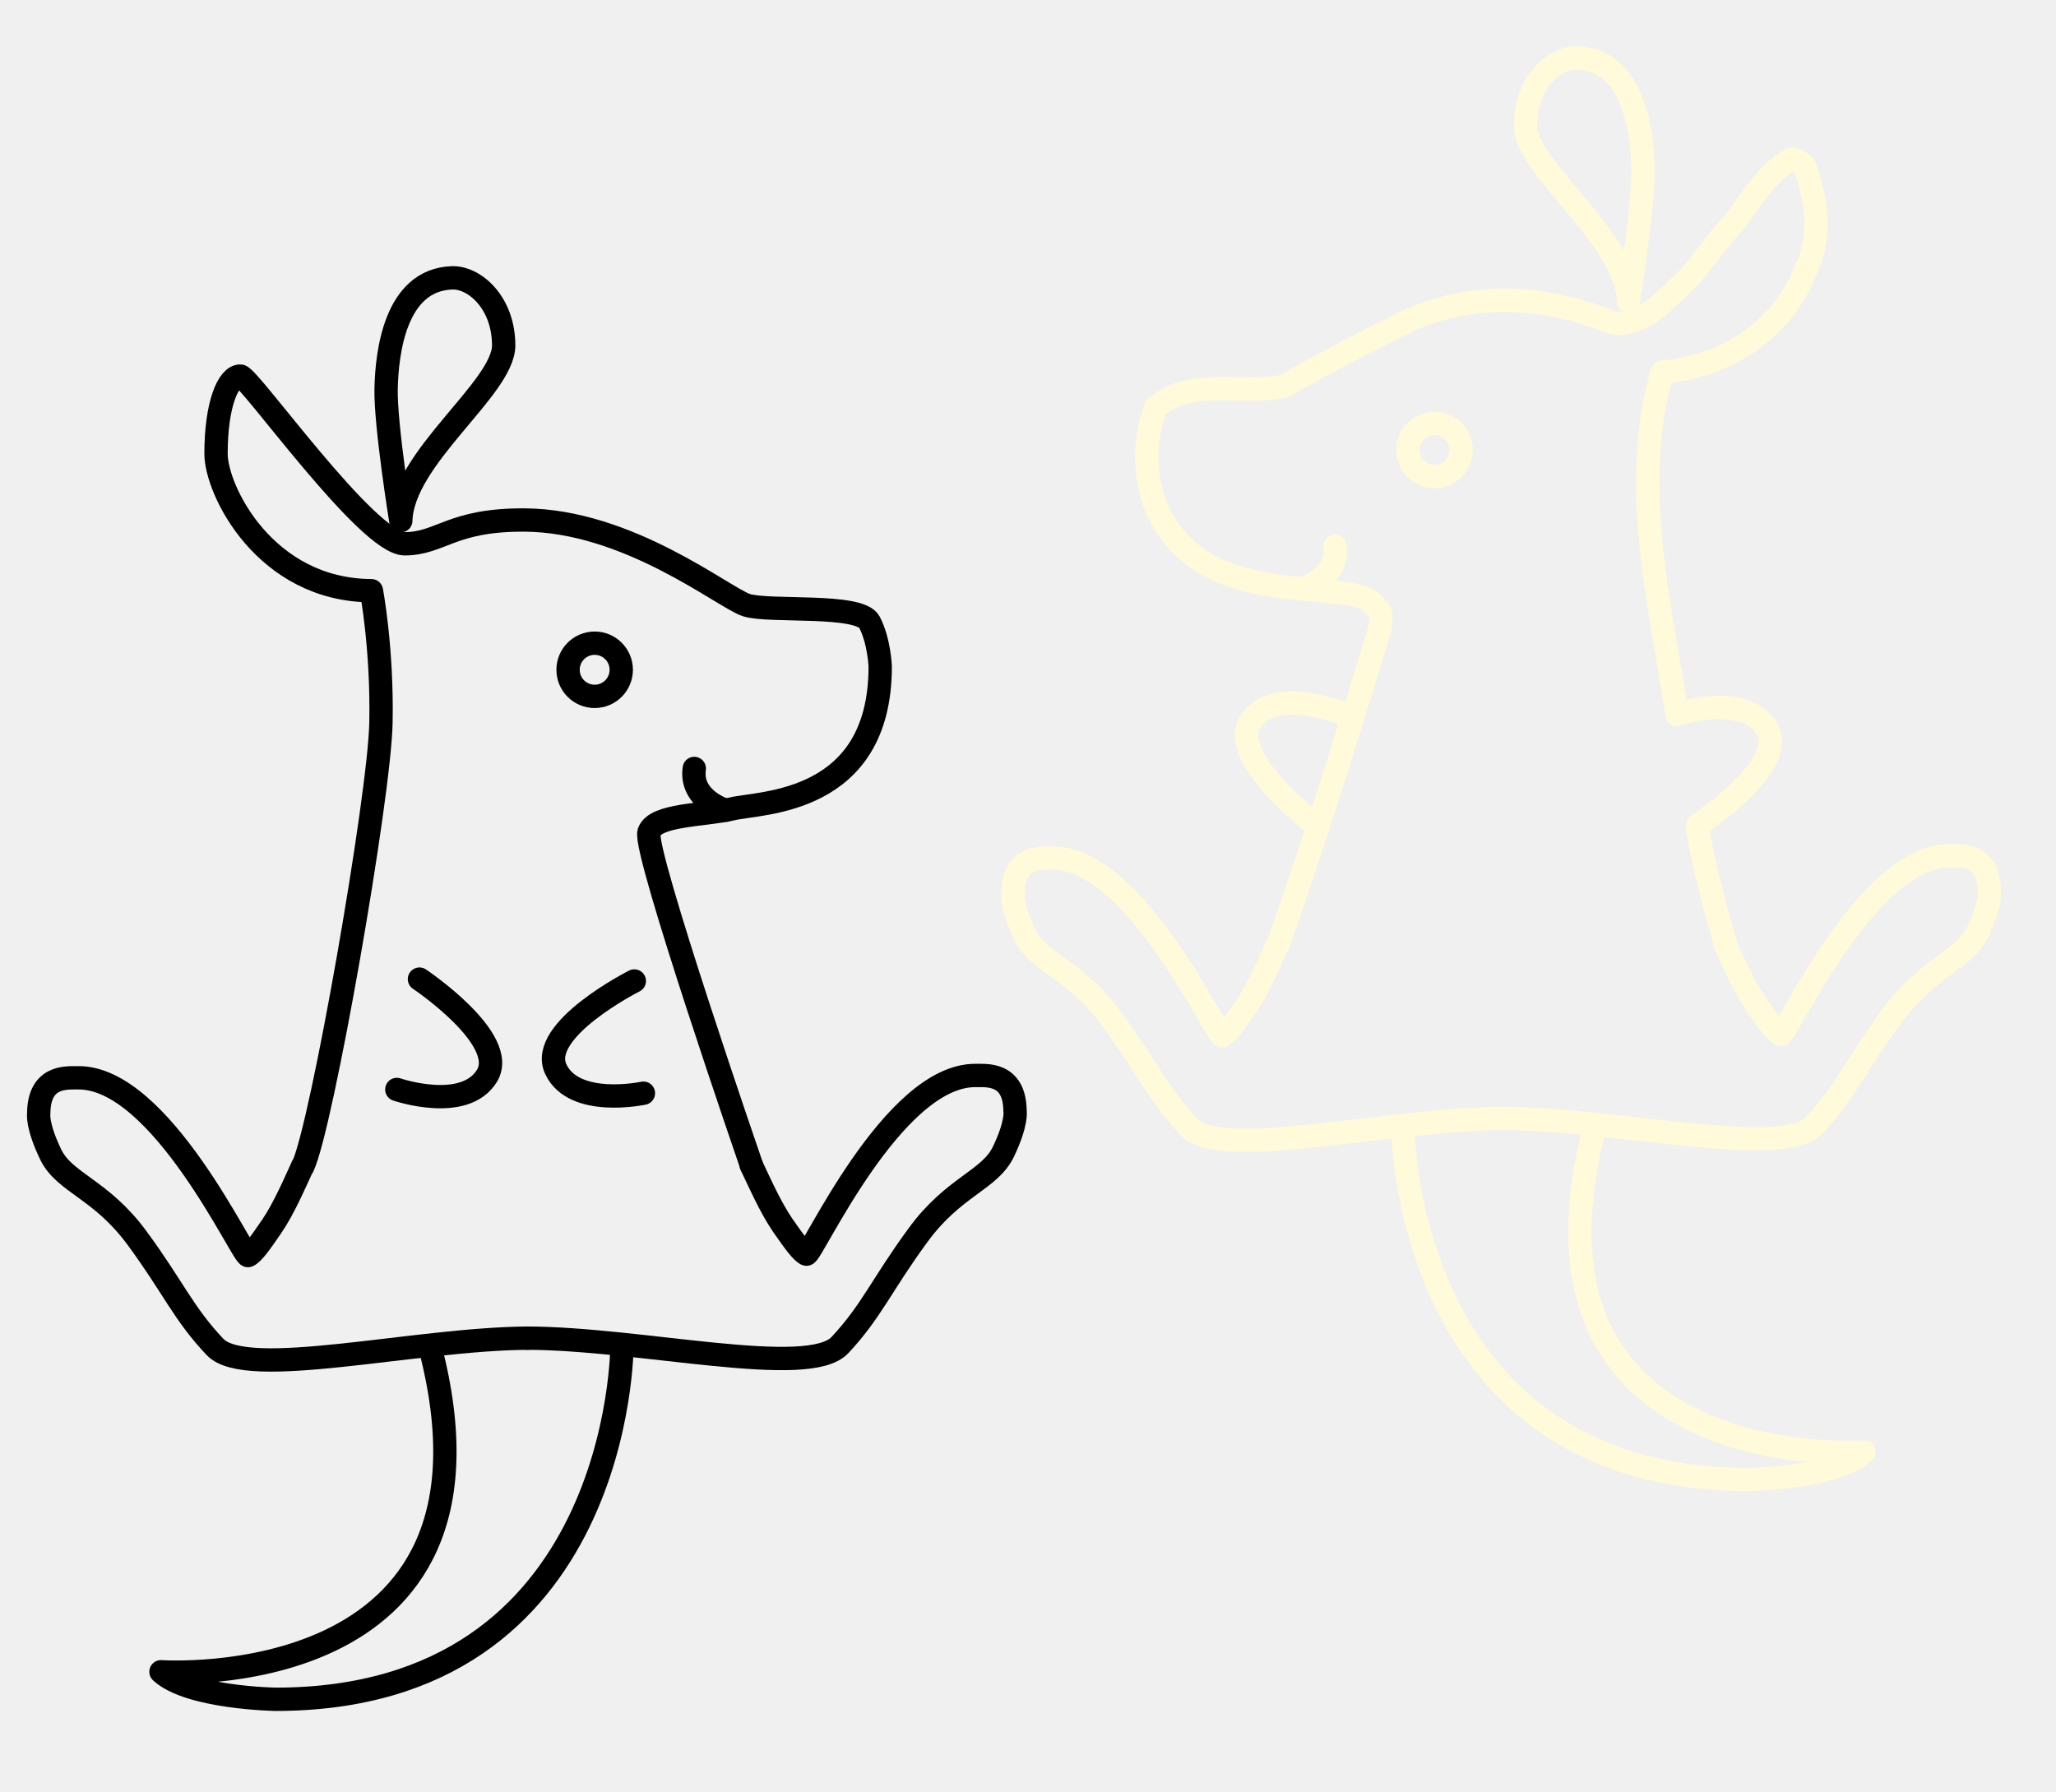
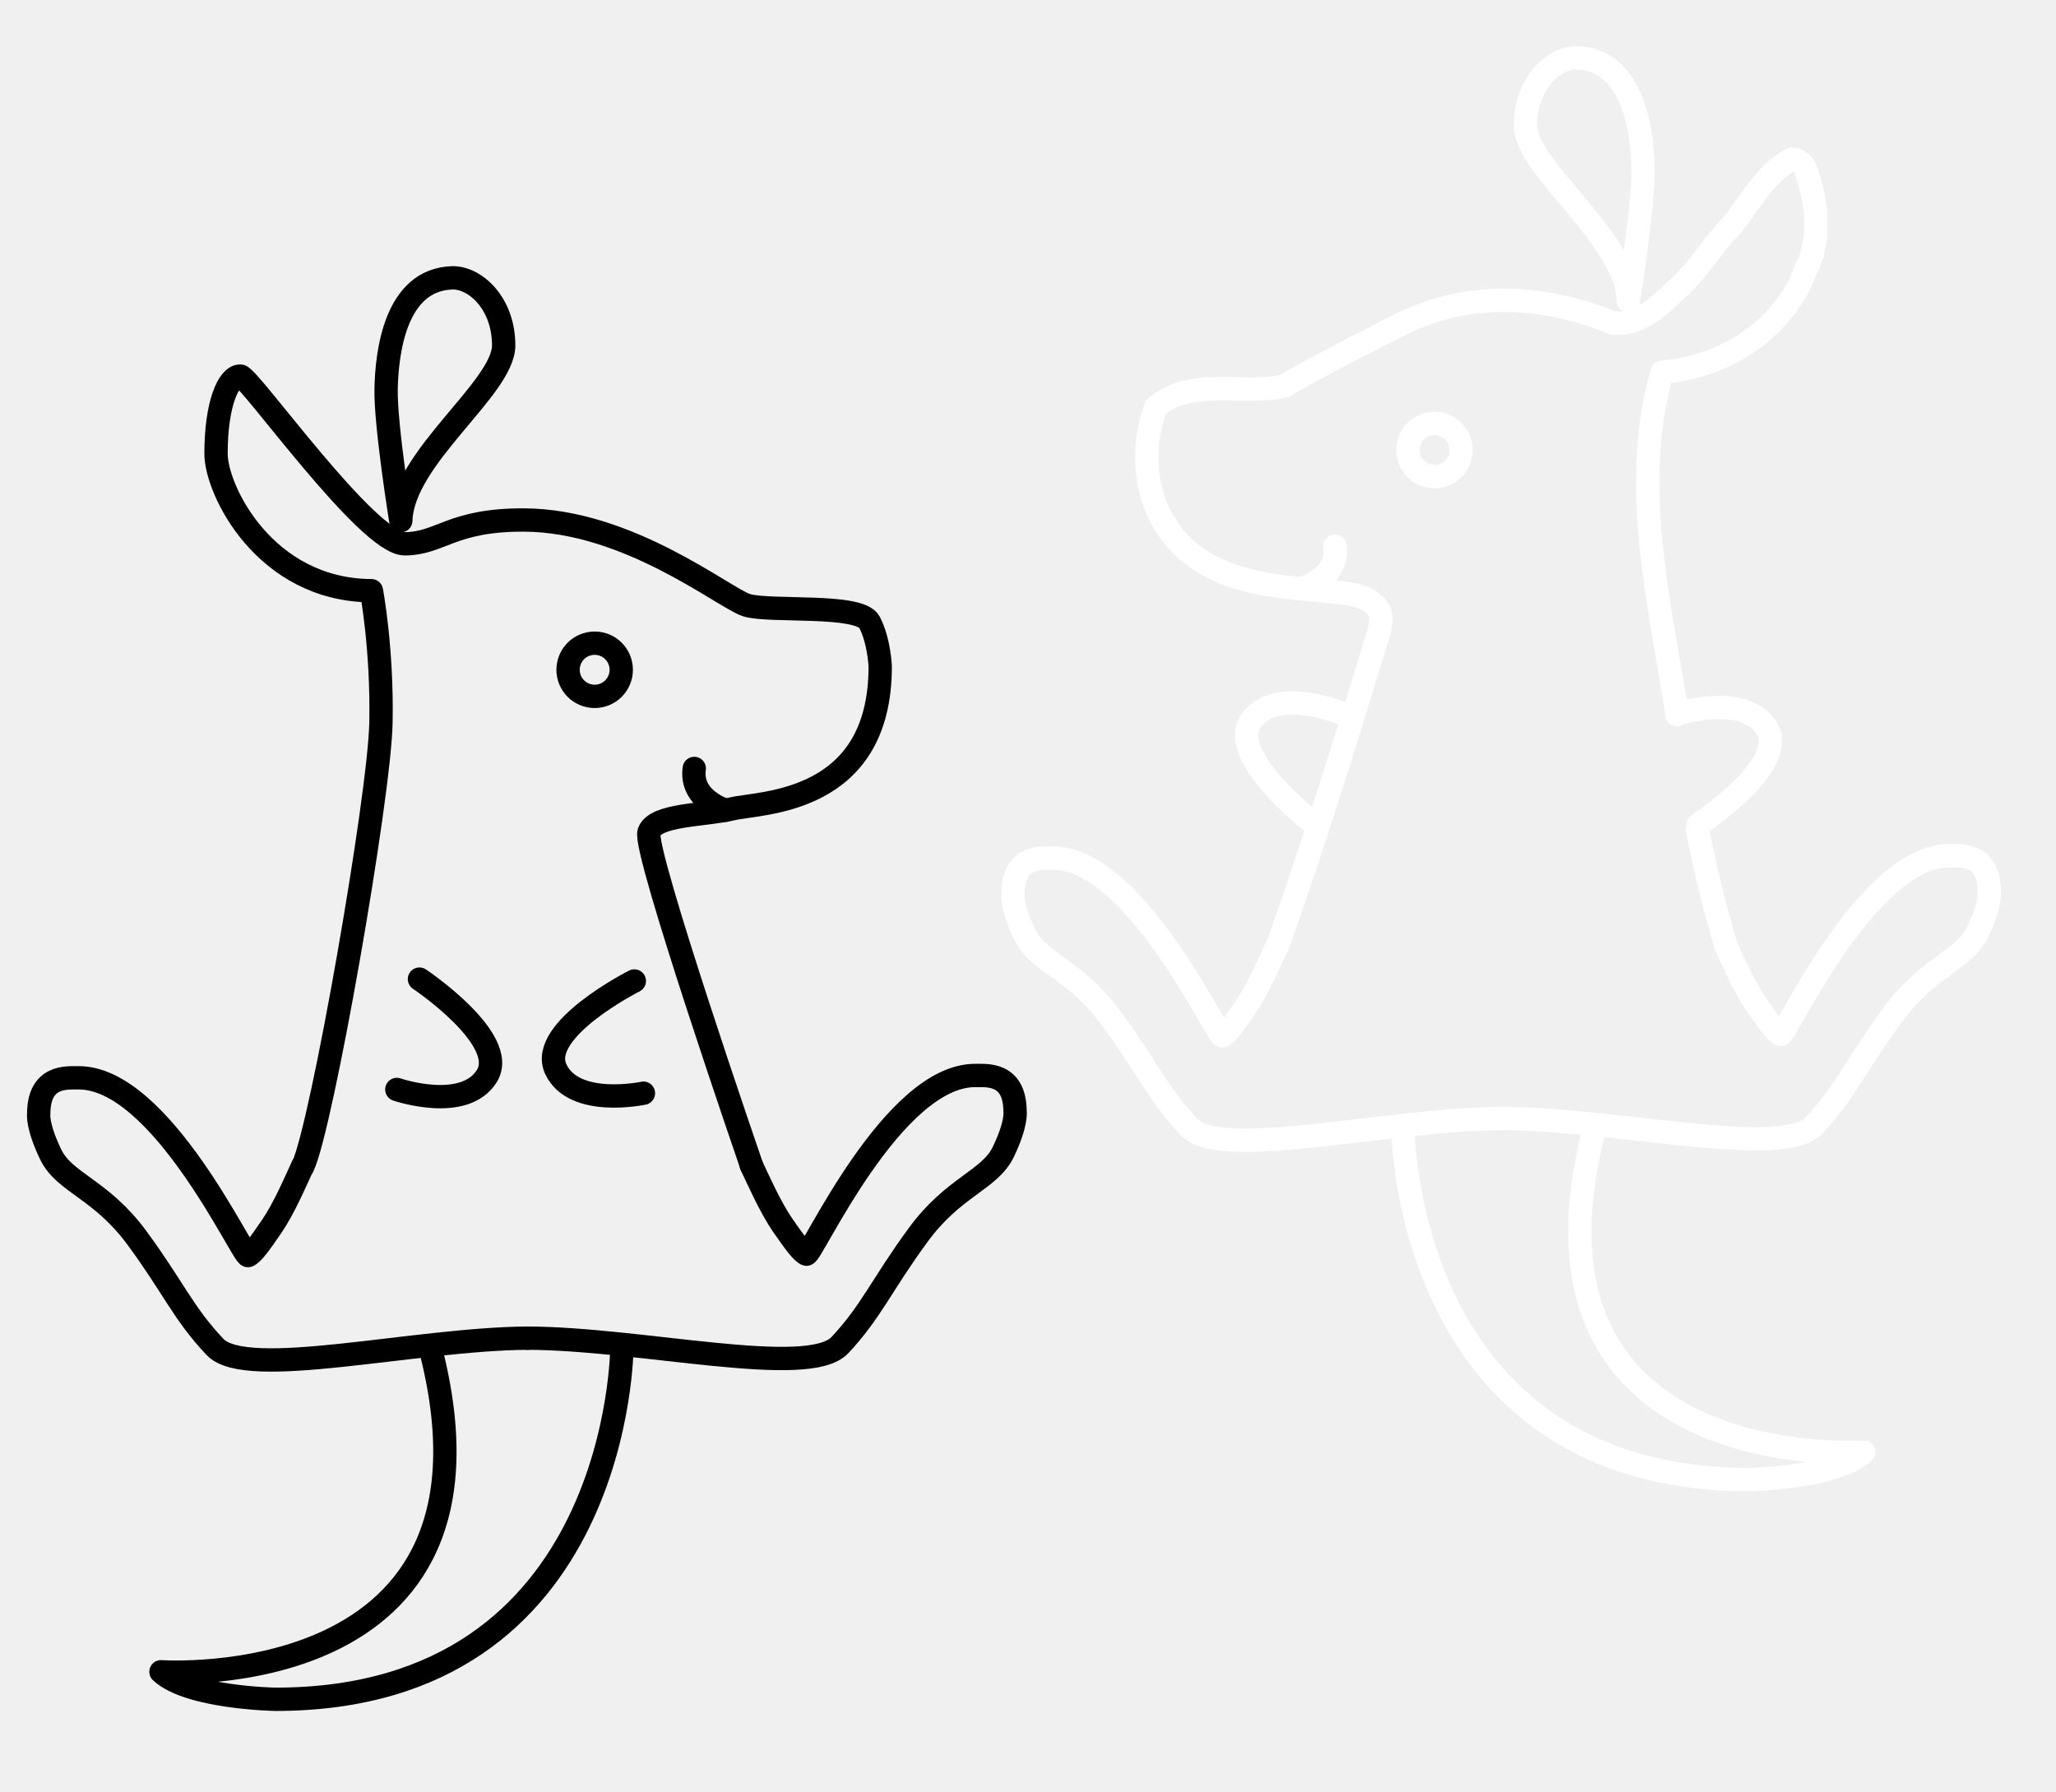
<svg xmlns="http://www.w3.org/2000/svg" version="1.1" id="Layer_1" x="0px" y="0px" viewBox="0 0 881.3 768" style="enable-background:new 0 0 881.3 768;" xml:space="preserve">
  <style type="text/css">
	.st0{display:none;}
	.st1{display:inline;fill:#2EC4FF;}
	.st2{fill:none;stroke:#000000;stroke-width:10;stroke-linecap:round;stroke-linejoin:round;stroke-miterlimit:10;}
	.st3{fill:#FFFFFF;stroke:#000000;stroke-width:10;stroke-linecap:round;stroke-linejoin:round;stroke-miterlimit:10;}
- 	.st4{fill:none;stroke:#FFFAD9;stroke-width:10;stroke-linecap:round;stroke-linejoin:round;stroke-miterlimit:10;}
- 	.st5{fill:#FFFFFF;stroke:#FFFAD9;stroke-width:10;stroke-linecap:round;stroke-linejoin:round;stroke-miterlimit:10;}
+ 	.st4{fill:none;stroke:#FFFFFF;stroke-width:10;stroke-linecap:round;stroke-linejoin:round;stroke-miterlimit:10;}
+ 	.st5{fill:#FFFFFF;stroke:#FFFFFF;stroke-width:10;stroke-linecap:round;stroke-linejoin:round;stroke-miterlimit:10;}
</style>
  <g id="Roo" class="st0">
    <path class="st1" d="M198.3,646.8c1.3-2.4,2.8-2.5,5-2c2.6,0.6,5.3,1.1,7.9,1.3c4.5,0.3,9,0.3,13.6,0.5c9.5,0.5,18.5-1.2,27.6-2.7   c1.5-0.2,3-0.5,4.6-0.6c6.9-0.5,12.9-2.8,18.8-5.4c3.7-1.7,7.9-3,11.1-5.1c6.1-4,12.5-8.1,17.3-12.9c8.1-8,14.7-16.8,20.3-26   c1.7-2.7,5.1-4.9,6.4-7.9c2.5-5.6,6.9-10.7,7.8-16.7c0.3-1.9,1.6-3.7,2-5.7c0.7-3.5,0.9-7.1,1.4-10.6c0.2-1.3,1.1-2.5,1.3-3.8   c0.2-1.3,0.1-2.7,0.1-4c0.2-6,1.1-12.1,0.6-18.1c-0.9-11.5-2.6-23-3.9-34.5c-0.2-2.1-0.3-4.3-0.4-6.4c-0.1-1.8-0.9-2.7-3.8-2.4   c-9,0.9-18.3,0.9-27.1,2.5c-11.8,2.1-23.8,2.8-35.7,3.8c-5,0.4-9.9,1.3-14.8,2c-5.7,0.9-10.7-0.9-13.6-5.1c-3-4.6-5.5-9.4-8.6-13.9   c-2.9-4.2-6.4-8.1-9.5-12.1c-4.6-6-8.9-12.1-13.5-18c-1.9-2.5-3.9-4.9-6.2-7.1c-8.4-8.2-17.3-16-25.2-24.4   c-4.4-4.6-8.2-9.9-10.4-15.3c-2.8-6.8-1.6-13.8,3.1-20.2c2.9-3.9,7.1-5.9,13.2-3.8c0.7,0.3,1.6,0.4,2.4,0.3   c6.5-0.2,10.1,3.2,13.6,6.3c6,5.3,11.8,10.9,17.2,16.6c3.5,3.7,6.2,8,9.2,12c7.2,9.4,14.4,18.7,21.5,28.1c2.4,3.1,4.7,6.3,7.4,9.9   c2.9-5.7,6-10.8,8-16.2c3.1-8.5,5.3-17.3,8.2-25.9c3.3-9.4,7.4-18.7,10.4-28.2c3.3-10.4,5.5-21,8.5-31.5   c3.9-13.6,8.3-27.2,12.1-40.9c1.7-6.4,1.9-13.1,3.5-19.5c2.6-10.1,3.2-20.3,3.6-30.5c0.4-10.8,1.9-21.5,2.3-32.2   c0.3-7.2-0.6-14.4-0.8-21.6c-0.3-7.3-0.5-14.6-0.8-21.8c-0.2-4.9-0.7-9.9-1.1-14.6c-4.7-0.8-9.6-1.1-14-2.4   c-6.8-2-14.1-3.9-19.7-7.2c-8.2-4.8-14.5-11.1-19.5-18.1c-9.5-13.2-11.9-27.2-8.7-41.9c0.7-3,0.5-6,1-9c0.4-2.9,1.1-5.8,2-8.6   c0.2-0.5,2.3-1.2,3.1-1c1.6,0.5,3,1.4,4.1,2.4c4.2,4,8.4,8.1,12.4,12.3c6.6,6.7,12.9,13.6,19.5,20.2c4.4,4.4,9.4,8.4,13.9,12.8   c4.1,3.9,7.8,8,11.7,12c0.1,0.1,0.2,0.3,0.3,0.5c4.3,6,9.3,7.2,17.5,4.1c13.1-5,27-7.2,41.8-6.4c4.5,0.3,9.1,0.3,13.6,0.6   c9.6,0.6,17.8,4.2,26.2,7.3c6.6,2.4,13.1,4.9,19.5,7.7c2.6,1.1,4.7,2.9,7,4.4c4.2,2.7,8.3,5.5,12.7,8.1c4.1,2.4,8.2,5,12.9,6.5   c5.1,1.7,10.9,2.6,16.5,3.3c9.4,1.1,19,1.4,28.4,2.8c5.1,0.7,11.2,1.4,13.7,5.6c1.3,2.3,1.8,5,2,7.6c0.4,4.4,1,8.9,0.3,13.3   c-0.8,5.3-2.5,10.6-4.3,15.9c-1.3,3.6-2.9,7.3-5.3,10.6c-4.9,7-11.4,13.2-20.9,17c-6.1,2.4-12.7,4.1-19.2,5.6   c-7.9,1.9-15.9,3.4-24,4.8c-4.2,0.7-8.5,0.9-12.8,1.3c-0.8,0.1-1.7,0-2.5,0c-7.8,0.3-8.6,1-7.2,6.6c3.3,13.3,6.4,26.5,10,39.8   c1.7,6.4,4.5,12.7,6.6,19.1c1.3,3.9,1.9,8,3.5,11.9c5.5,13.1,7.3,26.8,11.5,40.1c0.8,2.5,1.8,5,2.6,7.5c0.8,2.9,1.2,5.9,2.3,8.7   c2.4,6.2,5.1,12.4,7.6,18.6c3,7.4,5.7,14.8,10.7,21.7c2.7,3.7,4.4,7.8,6.7,11.7c1.1,1.8,2.7,3.5,4.1,5.2c0.4,0,0.8,0,1.2,0   c2.5-4.9,5-9.8,7.5-14.7c2.2-4.3,4-8.8,6.8-12.8c4.8-6.9,9.9-13.8,15.8-20.2c6.2-6.7,13.1-13,20.4-19c3-2.4,7.7-3.7,11.6-5.5   c1.9-0.8,3.9-1.7,6-2.2c6.6-1.6,11.9-0.3,16.1,3.8c3.1,3,4.5,6.1,3.5,9.9c-1,4-1.2,8.1-2,12.1c-1.6,7.5-7,13.6-13.5,19.3   c-6.4,5.7-13.4,11.1-19.1,17.1c-5.3,5.5-9.4,11.7-13.8,17.7c-7,9.4-13.8,18.8-20.6,28.2c-1,1.3-2,2.6-2.9,3.9   c-2.4,3.5-6.8,5-11.7,5.1c-7.4,0.2-14.9,0.1-22.3-0.3c-18.1-1.1-36.1-2.5-54.2-3.8c-0.5,0-0.9,0.1-1.8,0.2   c-0.5,5.3-1.3,10.6-1.6,15.9c-0.4,9.8-1,19.5-3.5,29.1c-2.4,9.3-4.1,18.7-6.8,28c-1.6,5.8-3.9,11.6-6.8,17.1   c-3.6,6.9-7.7,13.8-12.5,20.2c-4.4,5.8-10.2,11-15.1,16.6c-5.3,6-13.3,10.1-19.9,15.2c-4.4,3.4-9,6.7-13.7,9.9   c-1.9,1.3-4.3,2.1-6.6,3.1c-7,3-14,6-21.2,8.8c-6.3,2.5-12.6,4.9-19.1,6.9c-14.5,4.6-29.7,6.7-45.6,5.8c-5.6-0.3-11.2,0.2-16.8,0.3   c-2.9,0.1-5.7-0.1-7.8-1.9c-0.6-0.5-1.6-0.8-2.5-1c-4.8-1.3-9.8-2.2-14.3-3.8C208.5,651.9,203.5,649.2,198.3,646.8z M314.1,158.2   c0.4,0.1,0.8,0.1,1.2,0.2c0.5,4.7,1.1,9.4,1.4,14.2c0.3,3.7,0.1,7.5,0.4,11.2c0.5,7.5,1.3,15,1.7,22.5c0.3,4.3,0,8.7,0.1,13   c0,2,0.4,4.1,0.3,6.1c-0.4,4.2-5.4,53.2-6.2,56.9c-1.2,5.7-2.8,11.3-4,17c-1.3,5.7-1.9,11.6-3.5,17.2c-3.3,11.6-7.1,23.2-10.5,34.8   c-1.4,4.6-2.2,9.3-3.7,13.8c-2.7,8.4-5.6,16.7-8.4,25.1c-1.5,4.5-2.6,9.1-4,13.7c-0.9,3.1-2.6,6.2-2.8,9.3   c-0.3,4.4-2.4,8.4-4.1,12.4c-2.1,4.8-4.5,9.4-6.6,14.2c-1.5,3.3-2.6,6.7-3.9,10.1c-0.3,0.1-0.7,0.1-1,0.2c-0.9-1.3-1.7-2.6-2.6-3.8   c-3.7-5-7.5-10-11.2-15c-6.2-8.2-12.6-16.4-18.8-24.7c-7.5-10-15.4-19.8-26.7-27.8c-5.2-3.7-11.4-5.8-18.6-5.5   c-1.8,0.1-4.2,1.1-5.3,2.2c-5.5,5.7-6.1,12.2-4.6,18.9c0.5,2.4,1.8,4.8,3.4,6.9c3,3.8,6.5,7.3,9.8,11c2.6,2.8,5.1,5.7,8,8.4   c3.3,3,6.9,5.8,10.3,8.7c5.5,4.8,10.3,9.8,13.8,15.7c3,5.1,7.4,9.6,11,14.6c5.6,7.8,11,15.7,16.4,23.7c3.2,4.8,6.6,6.4,13.7,5.5   c5.4-0.6,10.6-2.1,15.9-2.6c9.3-0.9,18.8-1.3,28.2-2.2c5.8-0.5,11.5-1.6,17.2-2.1c11.3-1,22.7-1.8,34-2.6c3.9-0.3,7.9-0.6,11.8-0.6   c9.6,0,19.1,0.2,28.7,0.4c7.1,0.1,14.2,0.1,21.3,0.5c6.3,0.4,12.5,1.3,18.8,1.8c9.8,0.8,19.6,1.6,29.4,2.3   c14.3,0.9,28.6,2.1,43,1.3c4.3-0.2,8-1.3,10.2-4.2c2.1-2.7,4-5.4,6-8.1c4.2-6,8.2-12,12.5-17.9c3.9-5.4,7.6-10.8,12-16   c4.6-5.5,9.7-10.7,14.9-15.8c4.3-4.2,9.6-7.9,13.9-12.1c7.6-7.3,9.2-16.2,11.2-24.9c0.6-2.6,0-5.6-1.4-8   c-3.2-5.3-12.6-7.5-20.2-4.8c-8,2.8-14.9,6.8-20.1,12.3c-1.9,2-3.8,4.1-6.2,5.8c-5.3,3.5-8.5,8.1-11.6,12.6   c-2.7,4-4.9,8.2-7.4,12.3c-4.1,6.8-8.4,13.4-12.4,20.2c-1.8,3.1-2.9,6.4-4.5,9.5c-0.9,1.8-2.1,2.7-4.1,0.5c-1.9-2.1-4.4-3.9-6-6.2   c-3-4.4-5.7-9-8.1-13.6c-3.7-7.2-7.3-14.4-10.5-21.7c-2.6-5.9-4.7-12-6.5-18c-2.5-8.3-4.4-16.7-6.9-25c-3.1-10.1-6.6-20.1-9.9-30.2   c-2.2-6.8-4.1-13.7-6.1-20.6c-2.1-7.2-4.4-14.3-6.4-21.5c-1.8-6.2-3.4-12.5-5.1-18.8c-1.3-4.8-2.5-9.6-3.7-14.4   c-0.6-2.6,0.8-4.5,3.5-4.7c4-0.2,8.1-0.2,12.2-0.6c7.9-0.8,15.8-1.5,23.5-2.7c6.7-1.1,13.2-2.7,19.8-4.3c12.2-3,22.4-8.5,28.5-16.7   c4.9-6.7,7.6-14.4,10.1-21.8c2.5-7.5,1.3-15.2,0.4-22.8c-0.4-3.7-2.1-6.9-7.2-8.1c-5.5-1.2-11.2-2.3-16.9-2.8   c-9.7-0.8-19.4-1-28.9-3.1c-11-2.4-18.6-8.2-27-13.2c-8.5-5.1-16.7-10.3-26.9-13.6c-7-2.2-13.6-5-20.6-7.1c-3.3-1-7.2-1.1-10.9-1.3   c-7.6-0.5-15.2-1.4-22.7-0.9c-7.4,0.5-14.6,2.3-21.8,4c-4.6,1.1-8.8,2.9-13.2,4.5c-2.3,0.8-7.3,0.4-9.3-0.9   c-6.1-3.9-10.5-8.8-14.7-13.9c-2.2-2.6-5-4.9-7.4-7.4c-6.3-6.6-12.4-13.3-18.8-19.9c-3.2-3.3-6.8-6.4-10.2-9.5   c-5-4.7-10.1-9.4-15.4-14.4c-0.7,1.9-1.5,3.3-1.7,4.7c-0.9,5.9-2,11.9-2.4,17.8c-0.4,6.1-0.8,12.3,0.2,18.3c1.4,8.3,6,16,12.8,22.5   c7.1,6.8,14.6,13.7,26.7,16.1c0.6,0.1,1.2,0.6,1.8,0.8c3.2,0.9,6.5,1.9,9.8,2.7c1.3,0.3,3,0,4.1,0.5   C310.7,160.1,312.4,159.8,314.1,158.2z M211.3,649.3c0,0.4,0,0.7,0,1.1c7.4,3.5,16,4.9,24.3,6.2c8.2,1.3,16.8,1.5,25.3,1.8   c10.2,0.3,20.4-0.2,30.2-3c7-2,14-3.7,21.1-5.6c0.4-0.1,0.9-0.3,1.3-0.5c4-1.8,7.9-3.6,12-5.3c4.3-1.8,9.1-3.2,13.1-5.4   c6.7-3.8,12.7-8.1,19.2-12.1c9.1-5.7,18.1-11.4,24.9-18.8c4.9-5.3,10.6-10.4,14.6-16.1c4.6-6.6,8.2-13.6,11.5-20.6   c5-10.6,8.7-21.6,10.4-32.8c1.6-10.1,2.6-20.2,3.6-30.4c0.7-7.6,1-15.2,1.5-22.8c0.1-1.6-0.5-2.5-2.9-2.5   c-5.1-0.1-10.2-0.3-15.3-0.5c-1.9-0.1-3.8-0.3-5.7-0.3c-13.4,0.2-26.7,0.4-40,0.6c-5,0.1-10,0.1-15,0.2c-1.7,0-2.6,0.4-2.5,1.9   c0.4,4.4,0.7,8.8,1,13.3c0.9,13,1.8,26.1,2.5,39.1c0.7,12.4-1.7,24.6-6.7,36.5c-2.2,5.3-4.6,10.7-7.8,15.7   c-4.4,6.8-9.8,13.2-14.7,19.7c-6.5,8.8-13.9,17.1-24.7,23.3c-5.1,2.9-9.3,6.4-15.5,8.5c-9.2,3.2-19.1,4.1-28.6,6.1   c-2.7,0.6-5.6,0.3-8.4,0.5c-7.4,0.4-14.8,0.9-22.1,1.4C215.5,648.5,213.4,649,211.3,649.3z" />
-     <path class="st1" d="M325.7,132.1c-0.9-2.4-1.8-4-2.1-5.6c-1.4-7.5-3.2-15.1-3.7-22.6c-0.7-9.5-0.7-19-0.1-28.5   c0.3-5.4,2.2-10.8,3.7-16.2c1.5-5.4,3.5-10.8,5.1-16.2c1.1-3.6,4.7-5.8,8.4-7.6c5.9-2.9,16.7-1.5,22,1.9   c10.3,6.7,12.4,15.4,9.8,24.6c-1.2,4.3-4.7,8.2-7.5,12.2c-3.2,4.4-6.6,8.7-10.2,13c-10.1,12.3-14.9,26.2-21,39.7   C329.3,128.5,327.6,129.9,325.7,132.1z M325.9,127c0.3,0,0.7,0,1,0.1c1.9-3.6,3.7-7.2,5.6-10.7c3.5-6.9,6.4-14,10.6-20.6   c6.8-10.5,14.4-20.7,21.9-31c5.4-7.5,3.1-18.7-5.7-25.1c-2.5-1.8-6.5-3.3-9.9-3.4c-7.6-0.2-13.7,2.8-16.7,8   c-2.9,4.8-4.8,10-6.7,15.1c-3.5,9.5-4.6,19.2-4.5,29c0.1,10.1,1.1,20.2,2,30.2C323.7,121.4,325,124.2,325.9,127z" />
+     <path class="st1" d="M325.7,132.1c-0.9-2.4-1.8-4-2.1-5.6c-1.4-7.5-3.2-15.1-3.7-22.6c-0.7-9.5-0.7-19-0.1-28.5   c0.3-5.4,2.2-10.8,3.7-16.2s3.5-10.8,5.1-16.2c1.1-3.6,4.7-5.8,8.4-7.6c5.9-2.9,16.7-1.5,22,1.9c10.3,6.7,12.4,15.4,9.8,24.6   c-1.2,4.3-4.7,8.2-7.5,12.2c-3.2,4.4-6.6,8.7-10.2,13c-10.1,12.3-14.9,26.2-21,39.7C329.3,128.5,327.6,129.9,325.7,132.1z    M325.9,127c0.3,0,0.7,0,1,0.1c1.9-3.6,3.7-7.2,5.6-10.7c3.5-6.9,6.4-14,10.6-20.6c6.8-10.5,14.4-20.7,21.9-31   c5.4-7.5,3.1-18.7-5.7-25.1c-2.5-1.8-6.5-3.3-9.9-3.4c-7.6-0.2-13.7,2.8-16.7,8c-2.9,4.8-4.8,10-6.7,15.1c-3.5,9.5-4.6,19.2-4.5,29   c0.1,10.1,1.1,20.2,2,30.2C323.7,121.4,325,124.2,325.9,127z" />
    <path class="st1" d="M356.7,324.2c0.5,1.3,1,1.8,1,2.4c-0.4,9.5-0.8,19-5.1,28c-1.5,3.1-4.7,6-7.8,8.4c-3.4,2.6-11,2.1-14.8-0.6   c-4.2-2.9-7.5-6.1-10-10.1c-2.2-3.4-2.7-6.7-3.6-10.1c-0.1-0.4,0.2-0.8,1.1-1.3c0.3,0.7,0.9,1.4,1,2.2c0.5,5.2,3.5,9.6,8.2,13.4   c0.8,0.6,1.4,1.4,2.1,2.2c0.9,1,1.7,2.6,2.9,2.8c3.1,0.6,6.3,0.6,9.5,0.7c0.8,0,1.8-0.8,2.5-1.4c8.5-7.6,11.1-16.6,11.2-26.2   c0-2.6,0-5.1,0.3-7.7C355,326.2,355.8,325.5,356.7,324.2z" />
    <path class="st1" d="M394,323.4c0.6,1.4,1.6,2.8,1.9,4.2c1.3,7.9,2,15.9,3.9,23.7c0.8,3.2,3.7,6.2,6.2,9.1   c3.1,3.5,10.2,3.1,14.2,0.1c7.5-5.8,9.3-13.4,13.3-20.4c0.5-0.9,1-1.7,1.6-2.5c0.4,0.1,0.8,0.2,1.2,0.3c-0.8,2-1.4,4.1-2.4,6   c-1.8,3.5-3.7,6.9-5.6,10.3c-2.3,4.2-5.6,7.7-11.1,10c-5.9,2.4-12.1,1.1-14.9-3.4c-4.2-6.7-6.4-13.7-7-21   c-0.3-4.3-1.6-8.6-2.4-12.9c-0.2-1-0.2-2.1-0.3-3.1C393,323.6,393.5,323.5,394,323.4z" />
-     <path class="st1" d="M372.1,183.8c-0.1-4.2,2.6-6.8,7.4-9.1c4.1-1.9,6.9-0.8,10.5,0.3c3.6,1.1,4.7,3.2,5.5,5.7   c1.4,4.8-1,8.8-4.7,12.4c-2.6,2.6-13.1,2-15.2-0.8c-1.9-2.6-2.9-5.4-4.4-8.2C371.5,184,371.8,183.9,372.1,183.8z M393.2,184   c0-4.4-0.3-4.9-3.4-6.9c-2.9-1.8-9.3-1.9-11.3-0.2c-3,2.5-4.1,5.4-4.1,8.7c-0.1,3.4,3,5.1,6.2,6.5c1.7,0.7,5.1,0.9,6.4,0.1   C390.7,190.2,394.3,187.6,393.2,184z" />
+     <path class="st1" d="M372.1,183.8c-0.1-4.2,2.6-6.8,7.4-9.1c4.1-1.9,6.9-0.8,10.5,0.3s4.7,3.2,5.5,5.7c1.4,4.8-1,8.8-4.7,12.4   c-2.6,2.6-13.1,2-15.2-0.8c-1.9-2.6-2.9-5.4-4.4-8.2C371.5,184,371.8,183.9,372.1,183.8z M393.2,184c0-4.4-0.3-4.9-3.4-6.9   c-2.9-1.8-9.3-1.9-11.3-0.2c-3,2.5-4.1,5.4-4.1,8.7c-0.1,3.4,3,5.1,6.2,6.5c1.7,0.7,5.1,0.9,6.4,0.1   C390.7,190.2,394.3,187.6,393.2,184z" />
  </g>
  <g>
    <g id="Bottom">
-       <path class="st2" d="M225.9,573.6c48.7,0.1,120.6,17.4,134.1,3c13.5-14.4,18-26,33.4-47c15.3-21.1,30.8-23.6,36.7-35.9    c5.9-12.3,5-17.3,5-17.3c-0.1-16.8-12.4-15.3-16.8-15.4c-35.7-0.4-70.6,77.8-72.7,76.6c-2.1-1.2-4.6-4.5-10.1-12.4    c-5.4-7.9-10.2-18.9-13.5-25.8" />
-       <path class="st2" d="M226.3,573.6c-48.7,0.3-120.5,18.1-134.1,3.8c-13.6-14.3-18.1-25.9-33.6-46.9s-31-23.4-36.9-35.7    s-5.1-17.3-5.1-17.3c0-16.8,12.3-15.4,16.7-15.5c35.7-0.6,71.1,77.5,73.1,76.2c2.1-1.2,4.6-4.5,10-12.4c5.4-7.9,10.1-19,13.3-25.9    " />
+       <path class="st2" d="M225.9,573.6c48.7,0.1,120.6,17.4,134.1,3s18-26,33.4-47c15.3-21.1,30.8-23.6,36.7-35.9    c5.9-12.3,5-17.3,5-17.3c-0.1-16.8-12.4-15.3-16.8-15.4c-35.7-0.4-70.6,77.8-72.7,76.6c-2.1-1.2-4.6-4.5-10.1-12.4    c-5.4-7.9-10.2-18.9-13.5-25.8" />
+       <path class="st2" d="M226.3,573.6c-48.7,0.3-120.5,18.1-134.1,3.8s-18.1-25.9-33.6-46.9s-31-23.4-36.9-35.7s-5.1-17.3-5.1-17.3    c0-16.8,12.3-15.4,16.7-15.5c35.7-0.6,71.1,77.5,73.1,76.2c2.1-1.2,4.6-4.5,10-12.4s10.1-19,13.3-25.9" />
    </g>
    <path id="Tail" class="st2" d="M266.6,577c0,0,0,151.4-148.5,151.4c0,0-37.1-0.6-49.1-11.8c0,0,154.6,10.8,115.3-139.3" />
    <g id="Top">
-       <path class="st2" d="M322.1,499.5c0,0-46.6-135.1-43.9-142.8c2.7-7.7,23.4-7.1,35.7-10s63.4-1.9,63.4-61c0,0-0.4-10.9-4.6-19    c-4.2-8.1-42.9-4.2-52.7-7.3c-9.7-3.1-50.6-36.4-95.5-36.5c-31.1-0.1-35.5,10.1-51,10.2c-16,0-66.7-71.9-70.5-71.9    c-5.1,0-10.4,11.9-10.4,33.3c0,15.6,21,58.5,66.6,58.7c0,0,4.7,24.6,4.1,56.5S137.9,483.1,129.8,500" />
-       <path class="st2" d="M171.8,223.2c0,0-6.6-41-6.3-56.4c0.3-15.4,3.8-46.9,28.3-47.7c9.6-0.3,22.1,10.6,22.1,29    C215.8,166.5,172.5,196.2,171.8,223.2z" />
+       <path class="st2" d="M322.1,499.5c0,0-46.6-135.1-43.9-142.8c2.7-7.7,23.4-7.1,35.7-10s63.4-1.9,63.4-61c0,0-0.4-10.9-4.6-19    s-42.9-4.2-52.7-7.3c-9.7-3.1-50.6-36.4-95.5-36.5c-31.1-0.1-35.5,10.1-51,10.2c-16,0-66.7-71.9-70.5-71.9    c-5.1,0-10.4,11.9-10.4,33.3c0,15.6,21,58.5,66.6,58.7c0,0,4.7,24.6,4.1,56.5S137.9,483.1,129.8,500" />
+       <path class="st2" d="M171.8,223.2c0,0-6.6-41-6.3-56.4s3.8-46.9,28.3-47.7c9.6-0.3,22.1,10.6,22.1,29    C215.8,166.5,172.5,196.2,171.8,223.2z" />
      <circle class="st2" cx="254.9" cy="287.1" r="11.4" />
      <path class="st2" d="M271.9,420.5c0,0-41.4,20.9-33.7,37.7c7.7,16.8,37.6,10.4,37.6,10.4" />
-       <path class="st2" d="M179.8,419.7c0,0,38.6,25.8,28.9,41.5c-9.7,15.7-38.6,5.8-38.6,5.8" />
+       <path class="st2" d="M179.8,419.7c0,0,38.6,25.8,28.9,41.5s-38.6,5.8-38.6,5.8" />
      <path class="st3" d="M311,347.3c0,0-15.3-4.6-13.4-17.9" />
    </g>
  </g>
  <g>
    <g id="Bottom_1_">
-       <path class="st4" d="M643.5,479.4c48.7,0.1,120.6,17.4,134.1,3s18-26,33.4-47c15.3-21.1,30.8-23.6,36.7-35.9    c5.9-12.3,5-17.3,5-17.3c-0.1-16.8-12.4-15.3-16.8-15.4c-35.7-0.4-70.6,77.8-72.7,76.6c-2.1-1.2-4.6-4.5-10.1-12.4    c-5.4-7.9-10.2-18.9-13.5-25.8" />
-       <path class="st4" d="M643.9,479.4c-48.7,0.3-120.5,18.1-134.1,3.8c-13.6-14.3-18.1-25.9-33.6-46.9c-15.5-21-31-23.4-36.9-35.7    c-6-12.3-5.1-17.3-5.1-17.3c0-16.8,12.3-15.4,16.7-15.5c35.7-0.6,71.1,77.5,73.1,76.2c2.1-1.2,4.6-4.5,10-12.4    c5.4-7.9,10.1-19,13.3-25.9" />
+       <path class="st4" d="M643.5,479.4c48.7,0.1,120.6,17.4,134.1,3s18-26,33.4-47c15.3-21.1,30.8-23.6,36.7-35.9s5-17.3,5-17.3    c-0.1-16.8-12.4-15.3-16.8-15.4c-35.7-0.4-70.6,77.8-72.7,76.6c-2.1-1.2-4.6-4.5-10.1-12.4c-5.4-7.9-10.2-18.9-13.5-25.8" />
+       <path class="st4" d="M643.9,479.4c-48.7,0.3-120.5,18.1-134.1,3.8c-13.6-14.3-18.1-25.9-33.6-46.9s-31-23.4-36.9-35.7    c-6-12.3-5.1-17.3-5.1-17.3c0-16.8,12.3-15.4,16.7-15.5c35.7-0.6,71.1,77.5,73.1,76.2c2.1-1.2,4.6-4.5,10-12.4s10.1-19,13.3-25.9" />
    </g>
    <path id="Tail_1_" class="st4" d="M601.3,482.8c0,0,0,151.4,148.5,151.4c0,0,37.1-0.6,49.1-11.8c0,0-154.6,10.8-115.3-139.3" />
    <g id="Top_1_">
      <path class="st4" d="M727.6,355.7c3.3,16.9,7.4,33.6,12.4,50.1" />
      <path class="st4" d="M547.7,405.3c15.8-44.8,29.8-89.8,43.8-135.8c0-2,1-5,0-7c-4-8-14-8-22-9c-21-2-43-3-60-17    c-18-15-22-41-14-62c15-13,37-5,55-9c15-9,49-26,51-27c29-14,61-12,90,0c13,1,21-9,30-17c8-8,13-17,21-25c8-10,14-22,25-28    c1-1,5,1,6,3c5,13,7,28,2,41c-1,2-2,4-3,7c-11,24-35,38-60,40c-14,48-1,99,6.4,146.9" />
-       <path class="st4" d="M698,128.9c0,0,6.6-41,6.3-56.4c-0.3-15.4-3.8-46.9-28.3-47.7c-9.6-0.3-22.1,10.6-22.1,29    S697.3,101.9,698,128.9z" />
+       <path class="st4" d="M698,128.9c0,0,6.6-41,6.3-56.4s-3.8-46.9-28.3-47.7c-9.6-0.3-22.1,10.6-22.1,29S697.3,101.9,698,128.9z" />
      <circle class="st4" cx="614.9" cy="192.9" r="11.4" />
      <path class="st4" d="M562.3,352.3c0,0-36.7-28.4-26-43.4s38.9-3.1,38.9-3.1" />
      <path class="st4" d="M727.9,353.5c0,0,38.9-25.3,29.5-41.1c-9.5-15.8-38.5-6.3-38.5-6.3" />
      <path class="st5" d="M558.8,252c0,0,15.3-4.6,13.4-17.9" />
    </g>
  </g>
</svg>
